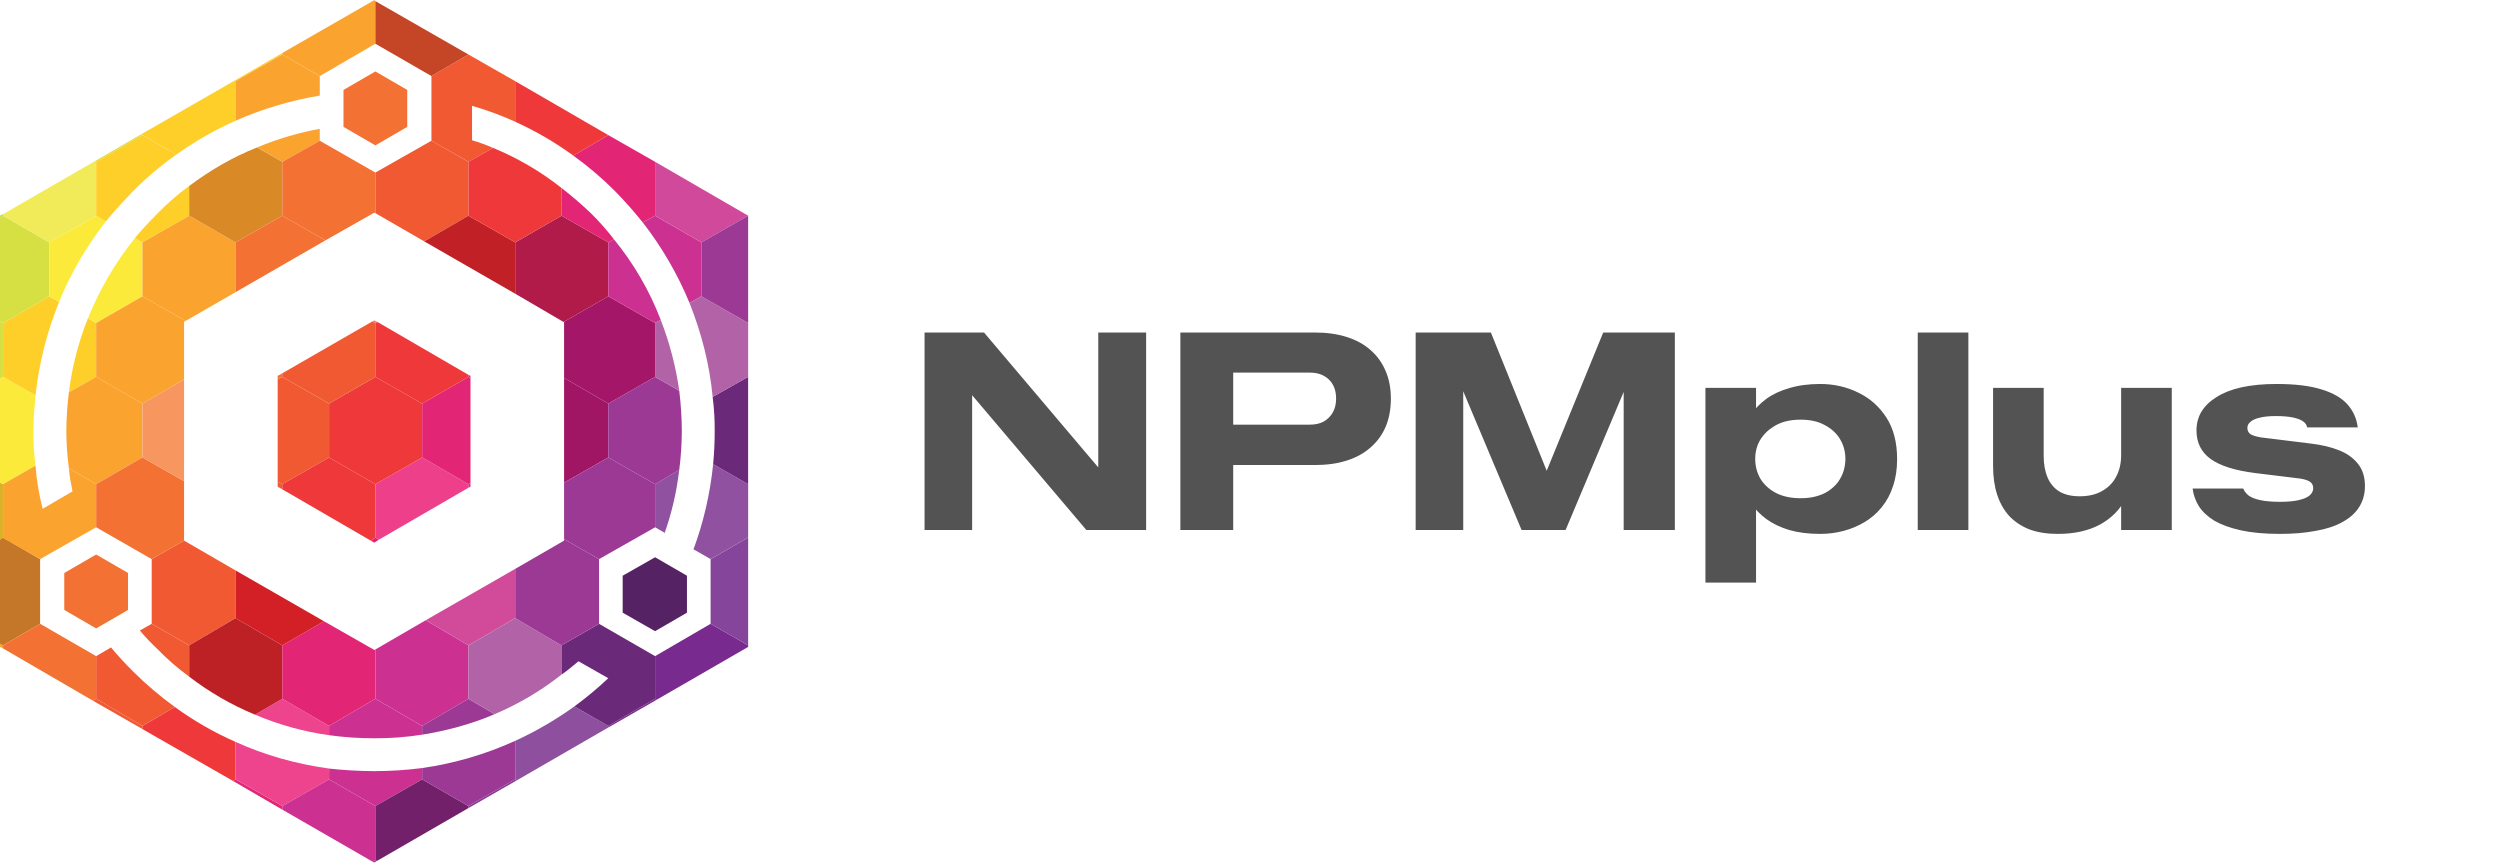
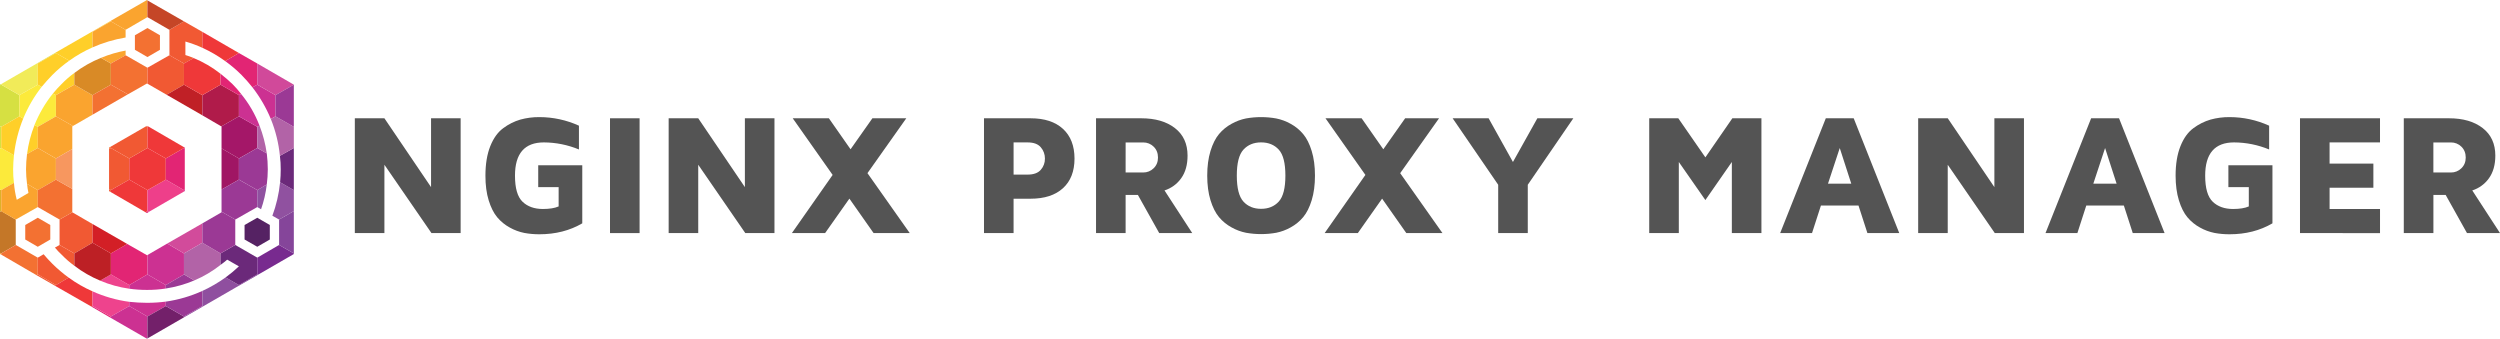
- <svg xmlns="http://www.w3.org/2000/svg" width="4444" height="1534" viewBox="0 0 4444 1534" fill="none">
-   <path fill-rule="evenodd" clip-rule="evenodd" d="M5.481 1152.66V1147.2L0 1144.46V1149.94L5.481 1152.66Z" fill="#FAA42F" />
-   <path fill-rule="evenodd" clip-rule="evenodd" d="M0 959.214L5.481 955.56V860.655L0 857.948V959.214Z" fill="#DDB02A" />
-   <path fill-rule="evenodd" clip-rule="evenodd" d="M0 1144.46L5.481 1147.2L71.285 1108.86V993.894L5.481 955.56L0 959.214V1144.46Z" fill="#C47728" />
-   <path fill-rule="evenodd" clip-rule="evenodd" d="M165.44 1245.72L170.921 1242.1L253.184 1290.45V1295.95L165.44 1245.72Z" fill="#F15933" />
-   <path fill-rule="evenodd" clip-rule="evenodd" d="M165.44 1245.72L170.921 1242.1V1166.36L71.285 1108.86L5.481 1147.2V1152.66L165.44 1245.72Z" fill="#F37132" />
-   <path fill-rule="evenodd" clip-rule="evenodd" d="M0 672.705L5.481 669.964V574.146L0 571.389V672.705Z" fill="#D6E042" />
-   <path fill-rule="evenodd" clip-rule="evenodd" d="M0 857.948L5.465 860.655L63.047 827.819C60.452 807.545 59.236 787.118 59.41 766.68C59.41 745.67 61.236 723.762 63.047 702.801L5.465 669.915L0 672.656V857.948Z" fill="#FCEA3B" />
-   <path fill-rule="evenodd" clip-rule="evenodd" d="M5.465 956.474L71.285 993.894L170.921 937.307V860.639L122.457 832.386C123.386 846.088 126.127 859.758 128.867 873.444L75.852 904.438C69.372 879.301 65.087 853.648 63.047 827.77L5.465 860.607V956.474Z" fill="#FAA42F" />
-   <path fill-rule="evenodd" clip-rule="evenodd" d="M170.921 1242.1V1166.36L197.412 1150.85L196.515 1149.95C209.303 1165.45 223.006 1180.03 236.725 1193.74C259.7 1216.64 284.453 1237.69 310.75 1256.69L253.167 1290.45L170.921 1242.1ZM269.626 1108.88L336.344 1147.2V1202.86C315.722 1187.84 296.455 1171.04 278.761 1152.66C268.008 1142.7 257.932 1132.04 248.6 1120.74L269.626 1108.88Z" fill="#F15933" />
-   <path fill-rule="evenodd" clip-rule="evenodd" d="M501.8 1439.2V1432.81L418.623 1385.37L414.056 1388.11L501.8 1439.2Z" fill="#E22574" />
-   <path fill-rule="evenodd" clip-rule="evenodd" d="M414.056 1388.11L418.623 1385.37V1318.74C380.539 1302.02 344.371 1281.24 310.75 1256.75L253.167 1290.52V1296.02L414.056 1388.11Z" fill="#EF3839" />
-   <path fill-rule="evenodd" clip-rule="evenodd" d="M0 386.162L5.481 383.422V380.698L0 383.422V386.162Z" fill="#BBD64B" />
-   <path fill-rule="evenodd" clip-rule="evenodd" d="M0 571.389L5.481 574.145L87.744 526.693V430.891L5.481 383.422L0 386.162V571.389Z" fill="#D6E042" />
-   <path fill-rule="evenodd" clip-rule="evenodd" d="M5.465 669.915L63.047 702.752C69.373 645.739 83.529 589.871 105.117 536.725L87.744 526.709L5.465 574.146V669.915ZM122.457 697.287L170.921 669.915V574.146L156.24 565.908C139.429 608.104 128.061 652.268 122.408 697.336L122.457 697.287Z" fill="#FFCF29" />
-   <path fill-rule="evenodd" clip-rule="evenodd" d="M122.457 832.386L170.921 860.655L253.167 813.219V717.4L170.921 669.915L122.457 697.287C119.554 720.29 118.034 743.446 117.906 766.631C118.034 788.607 119.554 810.553 122.457 832.337V832.386Z" fill="#FAA42F" />
-   <path fill-rule="evenodd" clip-rule="evenodd" d="M269.626 993.894L327.209 961.025L418.623 1013.96V1098.82L336.36 1147.2L269.626 1108.86V993.894Z" fill="#F15933" />
-   <path fill-rule="evenodd" clip-rule="evenodd" d="M418.623 1385.37L501.816 1432.81L585.009 1385.37V1366.21C526.497 1358.05 470.741 1342.49 418.623 1318.74V1385.37ZM585.009 1306.88V1290.45L501.816 1242.1L453.352 1270.39C495.437 1288.29 539.699 1300.56 584.993 1306.88H585.009Z" fill="#EE438D" />
-   <path fill-rule="evenodd" clip-rule="evenodd" d="M269.626 993.894L327.209 961.025V855.191L253.184 813.219L170.921 860.655V937.307L269.626 993.894Z" fill="#F37132" />
-   <path fill-rule="evenodd" clip-rule="evenodd" d="M661.759 1531.37L667.256 1528.63V1432.81L584.976 1385.37L501.8 1432.81V1439.2L661.759 1531.37Z" fill="#CC3192" />
-   <path fill-rule="evenodd" clip-rule="evenodd" d="M453.336 1270.39L501.8 1242.1V1147.2L418.607 1098.82L336.328 1147.2V1202.86C372.188 1230.41 411.524 1253.12 453.32 1270.39H453.336Z" fill="#BD2025" />
-   <path fill-rule="evenodd" clip-rule="evenodd" d="M669.964 1530.46L667.256 1528.63L661.759 1531.37L665.413 1533.18L669.964 1530.46Z" fill="#9B3995" />
-   <path fill-rule="evenodd" clip-rule="evenodd" d="M5.481 383.422L87.744 430.891L170.921 383.422V287.603L168.18 286.69L5.481 380.698V383.422Z" fill="#F1EB59" />
-   <path fill-rule="evenodd" clip-rule="evenodd" d="M87.744 526.709L105.117 536.725C126.127 484.689 154.461 437.22 188.31 393.47L170.937 383.422L87.744 430.891V526.709ZM156.256 565.859L170.937 574.096L253.184 526.66V430.891L239.481 423.583C204.937 466.699 176.908 514.652 156.288 565.908L156.256 565.859Z" fill="#FCEA3B" />
-   <path fill-rule="evenodd" clip-rule="evenodd" d="M170.921 669.964L253.184 717.4L327.209 674.515V572.335L329.966 570.492L253.184 526.693L170.921 574.146V669.964Z" fill="#FAA42F" />
-   <path fill-rule="evenodd" clip-rule="evenodd" d="M501.8 1242.1L584.976 1290.45L667.256 1242.1V1154.51L665.413 1155.4L575.842 1104.31L501.8 1147.2V1242.1Z" fill="#E22574" />
-   <path fill-rule="evenodd" clip-rule="evenodd" d="M253.184 813.219L327.209 855.191V674.515L253.184 717.4V813.219Z" fill="#F7975F" />
-   <path fill-rule="evenodd" clip-rule="evenodd" d="M584.976 1385.37L667.24 1432.81L750.432 1385.37V1365.29C722.239 1368.93 693.84 1370.76 665.413 1370.76C638.544 1370.66 611.7 1369.14 584.993 1366.21L584.976 1385.37ZM750.416 1305.97V1290.45L667.223 1242.1L584.96 1290.45V1306.88C611.606 1310.58 638.478 1312.41 665.38 1312.36C693.845 1312.5 722.275 1310.36 750.4 1305.97H750.416Z" fill="#CC3192" />
-   <path fill-rule="evenodd" clip-rule="evenodd" d="M418.623 1098.82L501.8 1147.2L575.842 1104.31L418.623 1013.96V1098.82Z" fill="#D31F26" />
-   <path fill-rule="evenodd" clip-rule="evenodd" d="M667.256 1528.63L669.964 1530.46L832.663 1436.46V1432.81L750.432 1385.37L667.256 1432.81V1528.63Z" fill="#73206A" />
-   <path fill-rule="evenodd" clip-rule="evenodd" d="M168.18 286.69L170.921 287.603L253.184 240.167V237.41L168.18 286.69Z" fill="#D6E042" />
-   <path fill-rule="evenodd" clip-rule="evenodd" d="M170.921 383.422L188.293 393.47C203.806 374.303 220.282 356.979 236.725 339.639C260.389 315.853 286.08 294.174 313.507 274.847L253.151 240.183L170.904 287.619L170.921 383.422ZM239.432 423.583L253.135 430.891L336.328 383.422V330.521C315.691 345.515 296.422 362.306 278.745 380.698C265.043 394.367 252.254 408.037 239.449 423.583H239.432Z" fill="#FFCF29" />
-   <path fill-rule="evenodd" clip-rule="evenodd" d="M253.184 526.693L329.966 570.491L418.623 519.401V430.891L336.36 383.422L253.184 430.891V526.693Z" fill="#FAA42F" />
-   <path fill-rule="evenodd" clip-rule="evenodd" d="M918.596 1387.17L915.839 1385.37L832.663 1432.81V1436.46L918.596 1387.17Z" fill="#853A96" />
-   <path fill-rule="evenodd" clip-rule="evenodd" d="M667.256 1242.1L750.432 1290.45L832.663 1242.1V1147.2L756.827 1102.47L667.256 1154.51V1242.1Z" fill="#CC3192" />
-   <path fill-rule="evenodd" clip-rule="evenodd" d="M750.416 1385.37L832.663 1432.81L915.856 1385.37V1316.86C863.294 1340.8 807.586 1357.1 750.416 1365.29V1385.37ZM879.283 1269.47L832.663 1242.1L750.416 1290.45V1305.97C795.21 1298.66 839.057 1286.8 879.283 1269.47Z" fill="#9B3995" />
-   <path fill-rule="evenodd" clip-rule="evenodd" d="M253.167 240.167L313.523 274.831C346.44 251.261 381.659 231.083 418.64 214.606V144.348L416.796 143.435L253.184 237.41L253.167 240.167Z" fill="#FFCF29" />
-   <path fill-rule="evenodd" clip-rule="evenodd" d="M336.344 383.422L418.623 430.891L501.816 383.422V287.603L456.957 262.107C413.077 279.463 372.867 303.181 336.246 330.619L336.344 383.422Z" fill="#D98A26" />
-   <path fill-rule="evenodd" clip-rule="evenodd" d="M915.839 1385.37L918.58 1387.18L1081.28 1293.21V1290.45L1020.92 1255.79C987.927 1279.49 952.726 1299.97 915.807 1316.93L915.839 1385.37Z" fill="#8F4F9F" />
-   <path fill-rule="evenodd" clip-rule="evenodd" d="M578.582 427.204L501.8 383.422L418.623 430.891V519.401L578.582 427.204Z" fill="#F37132" />
-   <path fill-rule="evenodd" clip-rule="evenodd" d="M756.827 1102.47L832.663 1147.2L915.839 1098.82V1011.22L756.827 1102.47Z" fill="#D24B9B" />
-   <path fill-rule="evenodd" clip-rule="evenodd" d="M832.663 1242.1L879.283 1269.47C921.859 1251.48 961.823 1227.84 998.102 1199.2V1147.2L915.839 1098.82L832.646 1147.2L832.663 1242.1Z" fill="#B263A7" />
-   <path fill-rule="evenodd" clip-rule="evenodd" d="M416.78 143.435L418.623 144.348L501.8 96.863V94.155L416.78 143.435Z" fill="#FFCF29" />
-   <path fill-rule="evenodd" clip-rule="evenodd" d="M456.957 262.107L501.751 287.668L568.452 250.248V229.205L572.122 228.308C532.598 235.262 493.971 246.598 456.957 262.107ZM568.452 135.262L501.8 96.879L418.607 144.348V214.605C466.524 193.561 516.868 178.547 568.485 169.91L568.452 135.262Z" fill="#FAA42F" />
-   <path fill-rule="evenodd" clip-rule="evenodd" d="M1020.96 1255.79L1081.31 1290.45L1164.5 1242.1V1166.36L1064.84 1108.88L998.102 1147.2V1199.2C1009.1 1191.89 1018.22 1183.69 1028.3 1175.47L1081.28 1205.6C1062.23 1223.57 1042.07 1240.34 1020.92 1255.79H1020.96Z" fill="#6B297A" />
-   <path fill-rule="evenodd" clip-rule="evenodd" d="M1167.21 1243.91L1164.47 1242.1L1081.3 1290.45V1293.19L1167.21 1243.91Z" fill="#782A8F" />
-   <path fill-rule="evenodd" clip-rule="evenodd" d="M501.8 383.422L578.582 427.204L665.413 377.957L667.256 378.854V306.754L568.517 250.183L501.8 287.603V383.422Z" fill="#F37132" />
-   <path fill-rule="evenodd" clip-rule="evenodd" d="M915.839 1098.82L998.119 1147.2L1064.84 1108.86V993.894L1002.7 958.317V961.025L915.839 1011.22V1098.82Z" fill="#9B3995" />
-   <path fill-rule="evenodd" clip-rule="evenodd" d="M501.8 96.863L568.517 135.197L667.256 77.712V1.991L665.413 0.18L501.8 94.155V96.863Z" fill="#FAA42F" />
-   <path fill-rule="evenodd" clip-rule="evenodd" d="M667.256 378.854V306.754L766.875 250.183L832.663 287.603V383.422L754.07 429.047L667.256 378.854Z" fill="#F15933" />
-   <path fill-rule="evenodd" clip-rule="evenodd" d="M1164.47 1242.1L1167.21 1243.91L1329.91 1149.94V1147.2L1263.18 1108.86L1164.47 1166.36V1242.1Z" fill="#782A8F" />
-   <path fill-rule="evenodd" clip-rule="evenodd" d="M1002.7 857.947L1081.3 813.219V717.4L1002.7 671.775V857.947Z" fill="#A01664" />
-   <path fill-rule="evenodd" clip-rule="evenodd" d="M915.839 522.109V430.891L832.663 383.422L754.07 429.047L915.839 522.109Z" fill="#C02026" />
-   <path fill-rule="evenodd" clip-rule="evenodd" d="M1002.7 958.317L1064.84 993.894L1164.47 937.307V860.655L1081.3 813.219L1002.7 857.947V958.317Z" fill="#9B3995" />
-   <path fill-rule="evenodd" clip-rule="evenodd" d="M766.892 135.197L832.679 96.879L915.872 144.348V216.432C891.015 205.109 865.35 195.648 839.09 188.131V249.302C851.881 253.034 864.414 257.6 876.608 262.972L832.728 287.603L766.892 250.183V135.197Z" fill="#F15933" />
-   <path fill-rule="evenodd" clip-rule="evenodd" d="M1180.91 949.101C1194.02 912.206 1202.91 873.951 1207.44 835.061L1164.46 860.59V937.258L1181.84 947.306L1180.91 949.101ZM1263.18 993.829L1329.91 955.495V860.655L1267.68 825.078C1262.44 877.51 1250.46 929.047 1232.04 978.414L1232.98 976.57L1263.18 993.829Z" fill="#9051A0" />
-   <path fill-rule="evenodd" clip-rule="evenodd" d="M1001.77 572.335L1081.3 526.693V430.891L998.119 383.422L915.839 430.891V522.109L1001.77 572.335Z" fill="#B01B4A" />
-   <path fill-rule="evenodd" clip-rule="evenodd" d="M766.875 135.197L832.663 96.863L667.256 1.99V77.712L766.875 135.197Z" fill="#C54627" />
-   <path fill-rule="evenodd" clip-rule="evenodd" d="M1002.7 671.775L1081.3 717.4L1164.47 669.964V574.146L1081.3 526.693L1001.77 572.335H1002.7V671.775Z" fill="#A41768" />
-   <path fill-rule="evenodd" clip-rule="evenodd" d="M832.663 383.422L915.856 430.891L998.119 383.422V334.142C961.121 304.859 920.204 280.902 876.559 262.971L832.679 287.603L832.663 383.422Z" fill="#EF3839" />
-   <path fill-rule="evenodd" clip-rule="evenodd" d="M1081.28 813.219L1164.47 860.655L1207.45 835.127C1210.38 812.405 1211.9 789.524 1212.01 766.615C1211.87 742.514 1210.35 718.441 1207.45 694.514L1164.46 669.915L1081.26 717.352L1081.28 813.219Z" fill="#9B3995" />
-   <path fill-rule="evenodd" clip-rule="evenodd" d="M1267.68 825.078L1329.86 860.655V669.915L1266.78 705.492C1269.39 725.765 1270.61 746.192 1270.44 766.631C1270.44 786.695 1269.52 805.862 1267.68 825.029V825.078Z" fill="#6B297A" />
-   <path fill-rule="evenodd" clip-rule="evenodd" d="M998.102 383.422L1081.3 430.891L1091.34 425.393C1079.24 409.652 1066.11 394.721 1052.05 380.698C1034.94 364.203 1016.93 348.661 998.119 334.142L998.102 383.422ZM1142.52 395.313L1164.46 383.422V287.603L1081.26 240.167L1019.13 276.641C1045.46 295.601 1070.21 316.664 1093.14 339.623C1110.53 357.327 1127 375.915 1142.48 395.313H1142.52Z" fill="#E22574" />
-   <path fill-rule="evenodd" clip-rule="evenodd" d="M1081.28 526.709L1164.47 574.145L1174.52 568.648C1154.63 516.755 1126.54 468.389 1091.33 425.393L1081.28 430.891V526.709ZM1225.69 538.568L1246.73 526.709V430.891L1164.46 383.422L1142.52 395.313C1176.52 439.137 1204.5 487.317 1225.71 538.568H1225.69Z" fill="#CC3192" />
-   <path fill-rule="evenodd" clip-rule="evenodd" d="M1019.15 276.641L1081.28 240.167L915.839 144.348V216.432C952.232 232.937 986.847 253.111 1019.15 276.641Z" fill="#EF3839" />
-   <path fill-rule="evenodd" clip-rule="evenodd" d="M1164.46 669.915L1207.44 694.53C1201.33 651.428 1190.28 609.172 1174.5 568.599L1164.46 574.097V669.915ZM1266.83 705.492L1329.91 669.915V574.146L1246.72 526.709L1225.68 538.568C1246.72 591.502 1261.32 647.143 1266.82 705.541L1266.83 705.492Z" fill="#B263A7" />
-   <path fill-rule="evenodd" clip-rule="evenodd" d="M1164.47 383.422L1246.73 430.891L1329.91 383.422L1164.47 287.603V383.422Z" fill="#D1499A" />
-   <path fill-rule="evenodd" clip-rule="evenodd" d="M1246.73 526.693L1329.91 574.145V383.422L1246.73 430.891V526.693Z" fill="#9B3995" />
-   <path fill-rule="evenodd" clip-rule="evenodd" d="M1263.18 1108.86L1329.91 1147.2V956.474V955.56L1263.18 993.894V1108.86Z" fill="#85459A" />
-   <path fill-rule="evenodd" clip-rule="evenodd" d="M493.578 856.104L501.8 860.655V869.806L493.578 865.206V856.104Z" fill="#F15933" />
-   <path fill-rule="evenodd" clip-rule="evenodd" d="M493.578 674.515L501.8 669.964L584.976 717.4V813.219L501.8 860.655L493.578 856.104V674.515Z" fill="#F15933" />
-   <path fill-rule="evenodd" clip-rule="evenodd" d="M673.65 959.214L667.256 955.56L659.018 961.025L665.412 964.679L673.65 959.214Z" fill="#E22574" />
-   <path fill-rule="evenodd" clip-rule="evenodd" d="M659.018 961.025L667.256 955.56V860.655L584.976 813.219L501.8 860.655V869.806L659.018 961.025Z" fill="#EF3839" />
-   <path fill-rule="evenodd" clip-rule="evenodd" d="M667.256 955.56L673.65 959.214L832.663 867.05V860.655L750.432 813.219L667.256 860.655V955.56Z" fill="#EE3F8A" />
-   <path fill-rule="evenodd" clip-rule="evenodd" d="M584.976 813.219L667.256 860.655L750.432 813.219V717.4L667.256 669.964L584.976 717.4V813.219Z" fill="#EF3839" />
-   <path fill-rule="evenodd" clip-rule="evenodd" d="M750.432 813.219L832.663 860.655L836.349 858.845V671.775L832.663 669.964L750.432 717.4V813.219Z" fill="#E22574" />
-   <path fill-rule="evenodd" clip-rule="evenodd" d="M836.349 858.845L832.663 860.655V867.05L836.349 865.206V858.845Z" fill="#CC3192" />
-   <path fill-rule="evenodd" clip-rule="evenodd" d="M493.578 674.515L501.8 669.964V663.553L493.578 668.121V674.515Z" fill="#F37132" />
-   <path fill-rule="evenodd" clip-rule="evenodd" d="M501.8 669.964V663.553L661.759 571.389L667.256 574.146V669.964L584.976 717.4L501.8 669.964Z" fill="#F15933" />
-   <path fill-rule="evenodd" clip-rule="evenodd" d="M670.91 572.335L667.256 574.146L661.759 571.389L665.413 569.578L670.91 572.335Z" fill="#F4805F" />
-   <path fill-rule="evenodd" clip-rule="evenodd" d="M667.256 669.964L750.432 717.4L832.663 669.964V666.31L670.91 572.335L667.256 574.145V669.964Z" fill="#EF3839" />
-   <path fill-rule="evenodd" clip-rule="evenodd" d="M832.663 669.964L836.349 671.775V668.121L832.663 666.31V669.964Z" fill="#E22574" />
-   <path fill-rule="evenodd" clip-rule="evenodd" d="M610.57 225.551L667.256 258.42L723.892 225.551V159.861L667.256 127.025L610.57 159.861V225.551Z" fill="#F37132" />
-   <path fill-rule="evenodd" clip-rule="evenodd" d="M1106.87 1089.11L1164.47 1121.98L1221.14 1089.11V1023.4L1164.47 990.583L1106.87 1023.4V1089.11Z" fill="#552263" />
-   <path fill-rule="evenodd" clip-rule="evenodd" d="M114.252 1084.22L170.921 1117.08L227.59 1084.22V1018.51L170.921 985.689L114.252 1018.51V1084.22Z" fill="#F37132" />
-   <path d="M1643.49 942.18V591.095H1749.21L1977.85 861.047L1952.28 866.947V591.095H2037.35V942.18H1931.14L1707.41 678.129L1728.06 670.261V942.18H1643.49ZM2098.23 942.18V591.095H2337.69C2358.67 591.095 2377.36 593.718 2393.75 598.963C2410.47 604.208 2424.56 611.911 2436.04 622.073C2447.84 632.235 2456.85 644.692 2463.08 659.444C2469.31 673.867 2472.42 690.258 2472.42 708.615C2472.42 727.3 2469.31 744.019 2463.08 758.77C2456.85 773.194 2447.84 785.487 2436.04 795.649C2424.56 805.811 2410.47 813.514 2393.75 818.759C2377.36 824.004 2358.67 826.627 2337.69 826.627H2192.14V942.18H2098.23ZM2192.14 754.836H2328.84C2338.02 754.836 2346.05 753.033 2352.94 749.427C2359.82 745.494 2365.23 740.085 2369.16 733.201C2373.1 726.317 2375.06 718.122 2375.06 708.615C2375.06 694.191 2370.8 682.882 2362.28 674.687C2353.76 666.491 2342.61 662.394 2328.84 662.394H2192.14V754.836ZM2516.47 942.18V591.095H2650.22L2767.74 882.191H2730.86L2849.86 591.095H2977.21V942.18H2886.24V648.134L2905.42 651.084L2782.98 942.18H2704.8L2582.36 651.084L2601.05 648.134V942.18H2516.47ZM3031.56 1035.61V689.438H3121.54V753.361L3113.18 736.643C3119.74 726.481 3128.59 717.302 3139.73 709.107C3150.88 700.912 3164.48 694.519 3180.55 689.93C3196.61 685.013 3214.97 682.554 3235.62 682.554C3259.88 682.554 3282.33 687.635 3302.98 697.797C3323.64 707.632 3340.35 722.383 3353.14 742.052C3365.92 761.72 3372.32 786.47 3372.32 816.301C3372.32 834.003 3369.86 850.065 3364.94 864.489C3360.35 878.585 3353.63 891.042 3344.78 901.859C3336.26 912.349 3326.26 921.036 3314.78 927.92C3303.31 934.804 3290.85 940.049 3277.41 943.655C3263.97 947.261 3250.04 949.064 3235.62 949.064C3214.97 949.064 3196.61 946.769 3180.55 942.18C3164.48 937.263 3150.88 930.707 3139.73 922.511C3128.59 914.316 3119.74 905.137 3113.18 894.975L3121.54 878.257V1035.61H3031.56ZM3200.71 885.633C3211.2 885.633 3220.54 884.485 3228.73 882.191C3237.26 879.896 3244.63 876.618 3250.86 872.356C3257.42 867.767 3262.83 862.686 3267.09 857.113C3271.35 851.213 3274.63 844.82 3276.92 837.936C3279.22 830.724 3280.36 823.349 3280.36 815.809C3280.36 803.024 3277.25 791.387 3271.02 780.897C3264.79 770.407 3255.78 762.048 3243.98 755.82C3232.5 749.264 3218.08 745.985 3200.71 745.985C3190.54 745.985 3181.2 747.133 3172.68 749.427C3164.48 751.722 3157.11 755.164 3150.55 759.753C3144 764.015 3138.42 769.096 3133.83 774.997C3129.24 780.569 3125.8 786.798 3123.51 793.682C3121.21 800.566 3120.07 807.942 3120.07 815.809C3120.07 828.594 3123.18 840.395 3129.41 851.213C3135.96 861.703 3145.14 870.062 3156.94 876.29C3169.07 882.518 3183.66 885.633 3200.71 885.633ZM3408.98 942.18V591.095H3498.96V942.18H3408.98ZM3657.94 949.064C3638.93 949.064 3622.21 946.441 3607.79 941.197C3593.69 935.624 3581.72 927.756 3571.89 917.594C3562.38 907.104 3555.17 894.484 3550.26 879.732C3545.34 864.653 3542.88 847.607 3542.88 828.594V689.438H3632.86V810.4C3632.86 825.152 3635.16 837.936 3639.75 848.754C3644.34 859.572 3651.38 867.931 3660.89 873.831C3670.4 879.404 3682.36 882.191 3696.79 882.191C3712.52 882.191 3725.8 879.076 3736.62 872.848C3747.76 866.62 3756.12 858.097 3761.69 847.279C3767.59 836.461 3770.54 823.677 3770.54 808.925V689.438H3860.53V942.18H3770.54V871.373L3778.9 885.633C3769.07 905.301 3753.83 920.872 3733.17 932.346C3712.52 943.491 3687.44 949.064 3657.94 949.064ZM4052.97 949.064C4025.76 949.064 4002.49 946.933 3983.15 942.672C3964.14 938.41 3948.4 932.673 3935.94 925.462C3923.82 917.922 3914.64 909.235 3908.41 899.401C3902.51 889.566 3898.9 879.24 3897.59 868.423H3987.57C3989.21 872.684 3992.33 876.782 3996.92 880.716C4001.83 884.321 4008.88 887.108 4018.06 889.075C4027.24 891.042 4038.88 892.025 4052.97 892.025C4066.41 892.025 4077.39 891.042 4085.92 889.075C4094.77 887.108 4101.32 884.321 4105.59 880.716C4109.85 876.782 4111.98 872.52 4111.98 867.931C4111.98 863.014 4110.18 859.244 4106.57 856.621C4102.96 853.999 4097.06 852.032 4088.87 850.721L4008.72 840.887C3972.66 836.297 3946.27 827.938 3929.55 815.809C3912.83 803.68 3904.47 786.798 3904.47 765.162C3904.47 752.706 3907.42 741.56 3913.33 731.726C3919.55 721.564 3928.57 712.877 3940.37 705.665C3952.17 698.125 3966.92 692.388 3984.62 688.455C4002.65 684.521 4023.31 682.554 4046.58 682.554C4080.02 682.554 4106.9 685.832 4127.22 692.388C4147.55 698.617 4162.79 707.468 4172.95 718.941C4183.11 730.414 4189.18 744.019 4191.14 759.753H4101.16C4100.51 755.492 4098.05 751.886 4093.79 748.936C4089.52 745.985 4083.46 743.691 4075.59 742.052C4067.72 740.413 4057.56 739.593 4045.11 739.593C4033.63 739.593 4024.13 740.577 4016.59 742.543C4009.37 744.183 4003.97 746.641 4000.36 749.919C3996.75 752.869 3994.95 756.475 3994.95 760.737C3994.95 765.654 3996.92 769.424 4000.85 772.046C4005.11 774.341 4011.01 776.144 4018.55 777.455L4110.01 788.765C4128.37 791.059 4144.43 794.993 4158.2 800.566C4172.3 806.139 4183.44 814.17 4191.64 824.66C4199.83 834.822 4203.93 847.934 4203.93 863.997C4203.93 878.093 4200.49 890.55 4193.6 901.368C4187.05 911.857 4177.21 920.708 4164.1 927.92C4151.32 935.132 4135.42 940.377 4116.4 943.655C4097.72 947.261 4076.57 949.064 4052.97 949.064Z" fill="#535353" />
+ <svg xmlns="http://www.w3.org/2000/svg" viewBox="0 0 4426.19 599.68">
+   <defs>
+     <style>.a{isolation:isolate;}.b{fill:#545454;}.c{fill:#faa42f;}.aa,.ab,.ac,.ad,.ae,.af,.ag,.ah,.aj,.ak,.am,.an,.ao,.c,.d,.e,.f,.g,.h,.i,.j,.k,.l,.m,.n,.o,.p,.q,.r,.s,.t,.u,.v,.w,.x,.y,.z{fill-rule:evenodd;}.d{fill:#ddb02a;}.e{fill:#c47728;}.f{fill:#f15933;}.g{fill:#f37132;}.h{fill:#d6e042;}.i{fill:#fcea3b;}.j{fill:#e22574;}.k{fill:#ef3839;}.l{fill:#bbd64b;}.m{fill:#ffcf29;}.n{fill:#ee438d;}.o{fill:#cc3192;}.p{fill:#bd2025;}.q{fill:#9b3995;}.r{fill:#f1eb59;}.s{fill:#f7975f;}.t{fill:#d31f26;}.u{fill:#73206a;}.ai,.v{fill:#853a96;}.w{fill:#d98a26;}.x{fill:#8f4f9f;}.y{fill:#d24b9b;}.z{fill:#b263a7;}.aa{fill:#6b297a;}.ab{fill:#782a8f;}.ac{fill:#a01664;}.ad{fill:#c02026;}.ae{fill:#9051a0;}.af{fill:#b01b4a;}.ag{fill:#c54627;}.ah{fill:#a41768;}.aj{fill:#d1499a;}.ak{fill:#85459a;}.al{fill:#341144;}.am{fill:#ee3f8a;}.an{fill:#f4805f;}.ao{fill:#552263;}</style>
+   </defs>
+   <g class="a">
+     <path class="b" d="M628.21,412.69V209.42h52.38l82.58,121.87V209.42h52.38V412.69H763.91l-83.32-121v121Z" />
+     <path class="b" d="M859.45,311.06q0-30.75,8.57-52.23t23.19-32.1a95.53,95.53,0,0,1,30-15A123,123,0,0,1,955,207.34a168.91,168.91,0,0,1,70,15.18v42.11a163.93,163.93,0,0,0-62.14-12.5q-51.1,0-51.09,58.93,0,33.26,13.36,46.09T961.13,370q17.67,0,27.92-4.53V331.29H952.9V292.61h78v102.8Q997.71,414.78,955,414.77a143.49,143.49,0,0,1-26.84-2.38,87.71,87.71,0,0,1-25.5-9.46,76.92,76.92,0,0,1-22.3-18.18q-9.31-11.1-15.14-30T859.45,311.06Z" />
+     <path class="b" d="M1080,412.69V209.42h52.38V412.69Z" />
+     <path class="b" d="M1183.84,412.69V209.42h52.37l82.59,121.87V209.42h52.38V412.69h-51.64l-83.33-121v121Z" />
+     <path class="b" d="M1402,412.69l72.17-103-70.68-100.3h64l38.39,54.91,38.69-54.91h60l-68.75,97.17,74.85,106.1h-64l-42.85-61-43,61Z" />
+     <path class="b" d="M1742.14,412.69V209.42h82.44q37,0,57.39,18.75t20.43,52.53q0,33.87-20.44,52.5t-57.45,18.63h-30v60.86Zm52.38-103.57h25q15.76,0,23.13-8.41a29.3,29.3,0,0,0,7.37-20,30,30,0,0,0-7.29-19.94q-7.29-8.62-23.21-8.63h-25Z" />
+     <path class="b" d="M1940.49,412.69V209.42h80.13q37.17,0,59.54,17.34t22.38,48.73q0,24.25-11.13,39.89a57.62,57.62,0,0,1-29.68,21.77l49.11,75.54h-58.46l-37.78-67.56h-21.73v67.56Zm52.38-107.29H2024a25.7,25.7,0,0,0,18.45-7.44q7.74-7.44,7.74-19,0-11.9-7.74-19.34a25.7,25.7,0,0,0-18.45-7.44h-31.1Z" />
+     <path class="b" d="M2143.16,354.51q-5.8-18.9-5.8-43.6t5.8-43.6q5.81-18.9,15.1-30a76.91,76.91,0,0,1,22.25-18.15,87.45,87.45,0,0,1,25.44-9.45,151.91,151.91,0,0,1,53.57,0,87.4,87.4,0,0,1,25.45,9.45,76.87,76.87,0,0,1,22.24,18.15q9.3,11.1,15.11,30t5.8,43.6q0,24.7-5.8,43.6t-15.11,30A76.71,76.71,0,0,1,2285,402.64a86.83,86.83,0,0,1-25.45,9.45,151.91,151.91,0,0,1-53.57,0,86.88,86.88,0,0,1-25.44-9.45,76.75,76.75,0,0,1-22.25-18.15Q2149,373.41,2143.16,354.51Zm58.33-89.58q-11.76,12.79-11.75,46t11.75,46q11.76,12.8,31.25,12.79T2264,356.89q11.75-12.79,11.75-46t-11.75-46q-11.76-12.8-31.25-12.8T2201.49,264.93Z" />
+     <path class="b" d="M2345.23,412.69l72.17-103-70.68-100.3h64l38.39,54.91,38.69-54.91h60L2479,306.59l74.84,106.1h-64l-42.86-61-43,61Z" />
+     <path class="b" d="M2571.86,209.42h63.69l43.07,77.38,43.23-77.38h63.69l-80.65,117.71v85.56h-52.38V327.13Z" />
+     <path class="b" d="M2919.91,412.69V209.42h51.48l47.92,69.2,47.76-69.2h51.49V412.69h-52.38V286.8l-46.87,67.41-47-67.41V412.69Z" />
+     <path class="b" d="M3151.74,412.69l80.8-203.27h49.4l80.65,203.27h-56.4l-15.77-48.81h-66.51l-15.77,48.81Zm84.67-87.5h41.22l-20.39-63.09Z" />
+     <path class="b" d="M3396.07,412.69V209.42h52.38L3531,331.29V209.42h52.38V412.69h-51.63l-83.33-121v121Z" />
+     <path class="b" d="M3621.51,412.69l80.8-203.27h49.4l80.65,203.27H3776l-15.77-48.81h-66.51l-15.78,48.81Zm84.66-87.5h41.22L3727,262.1Z" />
+     <path class="b" d="M3851.85,311.06q0-30.75,8.58-52.23t23.19-32.1a95.42,95.42,0,0,1,30.05-15,123,123,0,0,1,33.78-4.39,168.91,168.91,0,0,1,70,15.18v42.11a164,164,0,0,0-62.15-12.5q-51.09,0-51.09,58.93,0,33.26,13.37,46.09T3953.54,370q17.67,0,27.92-4.53V331.29H3945.3V292.61h78v102.8q-33.15,19.36-75.82,19.36a143.53,143.53,0,0,1-26.85-2.38,87.82,87.82,0,0,1-25.5-9.46,77.06,77.06,0,0,1-22.3-18.18q-9.32-11.1-15.13-30T3851.85,311.06Z" />
+     <path class="b" d="M4072.08,412.69V209.42h141.66v42.71h-89.28v37.5H4202v42.7h-77.52V370h89.28v42.71Z" />
+     <path class="b" d="M4255.85,412.69V209.42H4336q37.17,0,59.54,17.34t22.37,48.73q0,24.25-11.13,39.89a57.64,57.64,0,0,1-29.67,21.77l49.1,75.54h-58.45L4330,345.13h-21.72v67.56Zm52.38-107.29h31.1a25.7,25.7,0,0,0,18.45-7.44q7.73-7.44,7.73-19,0-11.9-7.73-19.34a25.7,25.7,0,0,0-18.45-7.44h-31.1Z" />
+   </g>
+   <polygon class="c" points="2.14 450.82 2.14 448.69 0 447.61 0 449.76 2.14 450.82" />
+   <polygon class="d" points="0 375.15 2.14 373.73 2.14 336.6 0 335.54 0 375.15" />
+   <polygon class="e" points="0 447.61 2.14 448.69 27.89 433.7 27.89 388.72 2.14 373.73 0 375.15 0 447.61" />
+   <polygon class="f" points="64.71 487.23 66.86 485.82 99.04 504.73 99.04 506.88 64.71 487.23" />
+   <polygon class="g" points="64.71 487.23 66.86 485.82 66.86 456.19 27.89 433.7 2.14 448.69 2.14 450.82 64.71 487.23" />
+   <polygon class="h" points="0 263.08 2.14 262 2.14 224.52 0 223.45 0 263.08" />
+   <path class="i" d="M0,335.54l2.14,1.07,22.53-12.84a177.22,177.22,0,0,1-1.44-23.93c0-8.22.71-16.79,1.43-25L2.14,262,0,263.08Z" />
+   <path class="c" d="M2.14,374.08l25.75,14.64,39-22.13h0v-30l-19-11.06a126.31,126.31,0,0,0,2.5,16.07L29.68,353.74a174.15,174.15,0,0,1-5-30L2.14,336.61Z" />
+   <path class="f" d="M66.86,485.82V456.19h0l10.37-6.07-.36-.36c5,6.07,10.37,11.77,15.73,17.13a240.72,240.72,0,0,0,29,24.63L99.08,504.73Zm38.61-52.12,26.11,15v21.77a170.35,170.35,0,0,1-22.53-19.63,130.48,130.48,0,0,1-11.82-12.5Z" />
+   <polygon class="j" points="196.29 562.91 196.29 560.41 163.76 541.86 161.97 542.93 196.29 562.91" />
+   <path class="k" d="M162,542.93l1.79-1.07V515.79a225.86,225.86,0,0,1-42.2-24.27L99,504.73v2.15Z" />
+   <polygon class="l" points="0 150.99 2.14 149.91 2.14 148.85 0 149.91 0 150.99" />
+   <polygon class="h" points="0 223.45 2.14 224.52 34.33 205.96 34.33 168.48 2.14 149.91 0 150.99 0 223.45" />
+   <path class="m" d="M2.14,262l22.53,12.85a244.12,244.12,0,0,1,16.45-65l-6.79-3.91L2.14,224.52Zm45.77,10.71,19-10.71V224.52l-5.72-3.22A209.07,209.07,0,0,0,47.91,272.71Z" />
+   <path class="c" d="M47.91,325.54l19,11.07L99,318.05V280.61L66.86,262.05l-19,10.66a225.8,225.8,0,0,0-1.78,27.13,202.62,202.62,0,0,0,1.78,25.7Z" />
+   <polygon class="f" points="105.47 388.72 128 375.86 128 375.86 163.76 396.57 163.76 429.76 131.57 448.69 105.47 433.7 105.47 388.72 105.47 388.72" />
+   <path class="n" d="M163.76,541.86l32.54,18.55,32.53-18.55v-7.5a235,235,0,0,1-65.07-18.57Zm65.07-30.71v-6.42L196.3,485.82l-19,11.06a203.27,203.27,0,0,0,51.49,14.27Z" />
+   <polygon class="g" points="105.47 388.72 128 375.86 128 334.46 99.04 318.04 66.86 336.6 66.86 366.58 105.47 388.72" />
+   <polygon class="o" points="258.87 598.97 261.01 597.89 261.01 560.41 228.83 541.86 196.29 560.41 196.29 562.91 258.87 598.97" />
+   <path class="p" d="M177.34,496.88l19-11.06V448.69L163.8,429.77l-32.18,18.92v21.77a201.38,201.38,0,0,0,45.76,26.42Z" />
+   <polygon class="q" points="262.07 598.61 261.01 597.89 258.87 598.97 260.29 599.68 262.07 598.61" />
+   <polygon class="r" points="2.14 149.91 34.33 168.48 66.86 149.91 66.86 112.43 65.79 112.08 2.14 148.85 2.14 149.91" />
+   <path class="i" d="M34.33,206l6.79,3.91a235.92,235.92,0,0,1,32.54-56l-6.8-3.94L34.33,168.48ZM61.14,221.3l5.72,3.22L99,206V168.48l-5.36-2.87a221.14,221.14,0,0,0-32.54,55.67Z" />
+   <polygon class="c" points="66.86 262 99.04 280.56 128 263.79 128 223.81 129.07 223.09 99.04 205.96 66.86 224.52 66.86 262" />
+   <polygon class="j" points="196.29 485.82 228.83 504.73 261.01 485.82 261.01 451.55 260.29 451.9 225.25 431.91 196.29 448.69 196.29 485.82" />
+   <polygon class="s" points="99.04 318.04 128 334.46 128 263.79 99.04 280.56 99.04 318.04" />
+   <path class="o" d="M228.83,541.86,261,560.41l32.53-18.55V534a260.49,260.49,0,0,1-33.26,2.13,297.94,297.94,0,0,1-31.46-1.78Zm64.72-31.06v-6.07L261,485.82l-32.19,18.91v6.42a225.23,225.23,0,0,0,31.46,2.15A209.19,209.19,0,0,0,293.55,510.8Z" />
+   <polygon class="t" points="163.76 429.76 196.29 448.69 225.25 431.91 163.76 396.57 163.76 429.76" />
+   <polygon class="u" points="261.01 597.89 262.07 598.61 325.72 561.84 325.72 560.41 293.55 541.86 261.01 560.41 261.01 597.89" />
+   <polygon class="h" points="65.79 112.08 66.86 112.43 99.04 93.88 99.04 92.8 65.79 112.08" />
+   <path class="m" d="M66.86,149.91l6.8,3.94c6.07-7.5,12.51-14.28,18.94-21.06a226.17,226.17,0,0,1,30-25.35L99,93.88,66.82,112.43Zm26.82,15.7L99,168.46l32.54-18.57V129.22a170.35,170.35,0,0,0-22.53,19.63c-5.36,5.35-10.36,10.7-15.37,16.78Z" />
+   <polygon class="c" points="99.04 205.96 129.07 223.09 163.76 203.11 163.76 168.48 131.57 149.91 99.04 168.48 99.04 205.96" />
+   <polygon class="v" points="359.33 542.56 358.26 541.86 325.72 560.41 325.72 561.84 359.33 542.56" />
+   <polygon class="o" points="261.01 485.82 293.55 504.73 325.72 485.82 325.72 448.69 296.05 431.19 261.01 451.55 261.01 485.82" />
+   <path class="q" d="M293.55,541.86l32.17,18.55,32.51-18.55V515.08A237.66,237.66,0,0,1,293.52,534ZM344,496.52l-18.24-10.7-32.17,18.91v6.07A215.55,215.55,0,0,0,344,496.52Z" />
+   <path class="m" d="M99,93.88l23.6,13.56a235,235,0,0,1,41.12-23.56V56.39L163,56,99,92.8Z" />
+   <path class="w" d="M131.58,149.91l32.18,18.57,32.54-18.57V112.43l-17.52-10a204.09,204.09,0,0,0-47.2,26.79Z" />
+   <path class="x" d="M358.23,541.86l1.07.7L423,505.8v-1.07l-23.6-13.56a248.44,248.44,0,0,1-41.12,23.91Z" />
+   <polygon class="g" points="226.33 167.04 196.29 149.91 163.76 168.48 163.76 203.11 226.33 167.04" />
+   <polygon class="y" points="296.05 431.19 325.72 448.69 358.26 429.76 358.26 395.5 296.05 431.19" />
+   <path class="z" d="M325.72,485.82,344,496.52A202,202,0,0,0,390.44,469V448.69l-32.21-18.92-32.54,18.92Z" />
+   <polygon class="m" points="163.04 56.04 163.76 56.39 196.29 37.82 196.29 36.76 163.04 56.04" />
+   <path class="c" d="M178.78,102.43l17.52,10L222.39,97.8V89.61l1.44-.35a211.67,211.67,0,0,0-45.05,13.19Zm43.61-49.61-26.09-15L163.76,56.38V83.87a247.45,247.45,0,0,1,58.63-17.49Z" />
+   <path class="aa" d="M399.38,491.17,423,504.73l32.53-18.91V456.19l-39-22.49-26.1,15V469c4.3-2.86,7.86-6.07,11.81-9.28L423,471.54a243.23,243.23,0,0,1-23.6,19.64Z" />
+   <polygon class="ab" points="456.59 486.52 455.51 485.82 422.98 504.73 422.98 505.8 456.59 486.52" />
+   <polygon class="g" points="196.29 149.91 226.33 167.04 260.29 147.78 261.01 148.13 261.01 119.93 222.39 97.79 196.29 112.43 196.29 149.91" />
+   <polygon class="q" points="358.26 429.76 390.44 448.69 416.54 433.7 416.54 388.72 392.23 374.8 392.23 375.86 358.26 395.5 358.26 429.76" />
+   <polygon class="c" points="196.29 37.82 222.39 52.81 261.01 30.33 261.01 30.33 261.01 0.71 260.29 0 196.29 36.76 196.29 37.82" />
+   <polygon class="f" points="261.01 148.13 261.01 119.93 261.01 119.93 299.98 97.79 299.98 97.79 325.72 112.43 325.72 149.91 294.98 167.76 261.01 148.13" />
+   <polygon class="ab" points="455.51 485.82 456.59 486.52 520.23 449.76 520.23 448.69 494.13 433.7 455.51 456.19 455.51 485.82" />
+   <polygon class="ac" points="392.23 335.54 422.98 318.04 422.98 280.56 392.23 262.71 392.23 335.54" />
+   <polygon class="ad" points="358.26 204.17 358.26 168.48 325.72 149.91 294.98 167.76 358.26 204.17" />
+   <polygon class="q" points="392.23 374.8 416.54 388.72 416.54 388.72 455.51 366.58 455.51 336.6 422.98 318.04 392.23 335.54 392.23 374.8" />
+   <path class="f" d="M300,52.82l25.73-15,32.51,18.57V84.61a215,215,0,0,0-30-11.08V97.46a118.9,118.9,0,0,1,14.66,5.35l-17.17,9.63L300,97.81v-45Z" />
+   <path class="ae" d="M459.81,376.23a11.21,11.21,0,0,0,1.42-3.62,11,11,0,0,1-1.43,3.58Zm2.14-5a203.46,203.46,0,0,0,10.38-44.62l-16.82,10v30h0l6.8,3.93Zm32.18,17.5,26.1-15V336.61l-24.32-13.92a239.3,239.3,0,0,1-13.94,60l.37-.72Z" />
+   <polygon class="af" points="391.87 223.81 422.98 205.96 422.98 168.48 390.44 149.91 358.26 168.48 358.26 204.17 391.87 223.81" />
+   <polygon class="ag" points="299.98 52.81 325.72 37.82 261.01 0.71 261.01 30.33 299.98 52.81" />
+   <polygon class="ah" points="392.23 262.71 422.98 280.56 455.51 262 455.51 224.52 422.98 205.96 391.87 223.81 392.23 223.81 392.23 262.71" />
+   <path class="k" d="M325.72,149.91l32.51,18.57,32.18-18.57v-19.3a197.33,197.33,0,0,0-47.55-27.84l-17.17,9.63Z" />
+   <path class="q" d="M423,318l32.53,18.57,16.82-10a217.89,217.89,0,0,0,1.78-26.77,246.63,246.63,0,0,0-1.78-28.23L455.51,262,423,280.61Z" />
+   <path class="aa" d="M495.91,322.68l24.32,13.93h0V262h0l-24.67,13.92A175.45,175.45,0,0,1,497,299.85c0,7.85-.36,15.35-1.08,22.84Z" />
+   <path class="j" d="M390.44,149.91,423,168.48l3.93-2.14a178.55,178.55,0,0,0-15.37-17.49,255.88,255.88,0,0,0-21.1-18.24Zm56.49,4.7,8.58-4.66V112.43L423,93.88l-24.31,14.27a234.25,234.25,0,0,1,29,24.64A281,281,0,0,1,446.93,154.61Z" />
+   <polygon class="ab" points="520.23 373.73 520.23 374.08 520.23 336.6 520.23 336.6 520.23 373.73" />
+   <path class="o" d="M423,206l32.53,18.55,3.93-2.15a203.11,203.11,0,0,0-32.53-56L423,168.51Zm56.49,4.64L487.7,206v-37.5l-32.19-18.57-8.58,4.7A242.79,242.79,0,0,1,479.47,210.61Z" />
+   <path class="k" d="M398.67,108.15,423,93.88,358.23,56.39V84.61a228.81,228.81,0,0,1,40.41,23.55Z" />
+   <path class="z" d="M455.51,262l16.82,9.61a222.13,222.13,0,0,0-12.89-49.27l-3.93,2.15Zm40.05,13.92L520.23,262V224.52L487.7,206l-8.23,4.64a236.36,236.36,0,0,1,16.09,65.32Z" />
+   <rect class="ai" x="520.23" y="224.52" height="37.48" />
+   <polygon class="aj" points="455.51 149.91 487.69 168.48 520.23 149.91 455.51 112.43 455.51 149.91" />
+   <polygon class="q" points="487.69 205.96 520.23 224.52 520.23 224.52 520.23 149.91 520.23 149.91 487.69 168.48 487.69 205.96" />
+   <polygon class="ak" points="494.13 433.7 520.23 448.69 520.23 448.69 520.23 374.08 520.23 373.73 494.13 388.72 494.13 433.7" />
+   <rect class="al" x="520.23" y="448.69" height="1.07" />
+   <polygon class="f" points="193.08 334.82 196.29 336.6 196.29 340.18 193.08 338.38 193.08 334.82" />
+   <polygon class="f" points="193.08 263.79 196.29 262 228.83 280.56 228.83 318.04 196.29 336.6 193.08 334.82 193.08 263.79" />
+   <polygon class="j" points="263.52 375.15 261.01 373.73 257.79 375.86 260.29 377.29 263.52 375.15" />
+   <polygon class="k" points="257.79 375.86 261.01 373.73 261.01 336.6 228.83 318.04 196.29 336.6 196.29 340.18 257.79 375.86" />
+   <polygon class="am" points="261.01 373.73 263.52 375.15 325.72 339.1 325.72 336.6 293.55 318.04 261.01 336.6 261.01 373.73" />
+   <polygon class="k" points="228.83 318.04 261.01 336.6 293.55 318.04 293.55 280.56 261.01 262 228.83 280.56 228.83 318.04" />
+   <polygon class="j" points="293.55 318.04 325.72 336.6 327.16 335.89 327.16 262.71 325.72 262 293.55 280.56 293.55 318.04" />
+   <polygon class="o" points="327.16 335.89 325.72 336.6 325.72 339.1 327.16 338.38 327.16 335.89" />
+   <polygon class="g" points="193.08 263.79 196.29 262 196.29 259.5 193.08 261.28 193.08 263.79" />
+   <polygon class="f" points="196.29 262 196.29 259.5 258.87 223.45 261.01 224.52 261.01 262 228.83 280.56 196.29 262" />
+   <polygon class="an" points="262.44 223.81 261.01 224.52 258.87 223.45 260.29 222.74 262.44 223.81" />
+   <polygon class="k" points="261.01 262 293.55 280.56 325.72 262 325.72 260.57 262.44 223.81 261.01 224.52 261.01 262" />
+   <polygon class="j" points="325.72 262 327.16 262.71 327.16 261.28 325.72 260.57 325.72 262" />
+   <polygon class="g" points="238.84 88.16 261.01 101.02 283.17 88.16 283.17 62.46 261.01 49.62 238.84 62.46 238.84 88.16" />
+   <polygon class="ao" points="432.99 424.05 455.51 436.91 477.69 424.05 477.69 398.35 455.51 385.51 432.99 398.35 432.99 424.05" />
+   <polygon class="g" points="44.69 424.05 66.86 436.91 89.03 424.05 89.03 398.35 66.86 385.51 44.69 398.35 44.69 424.05" />
</svg>
